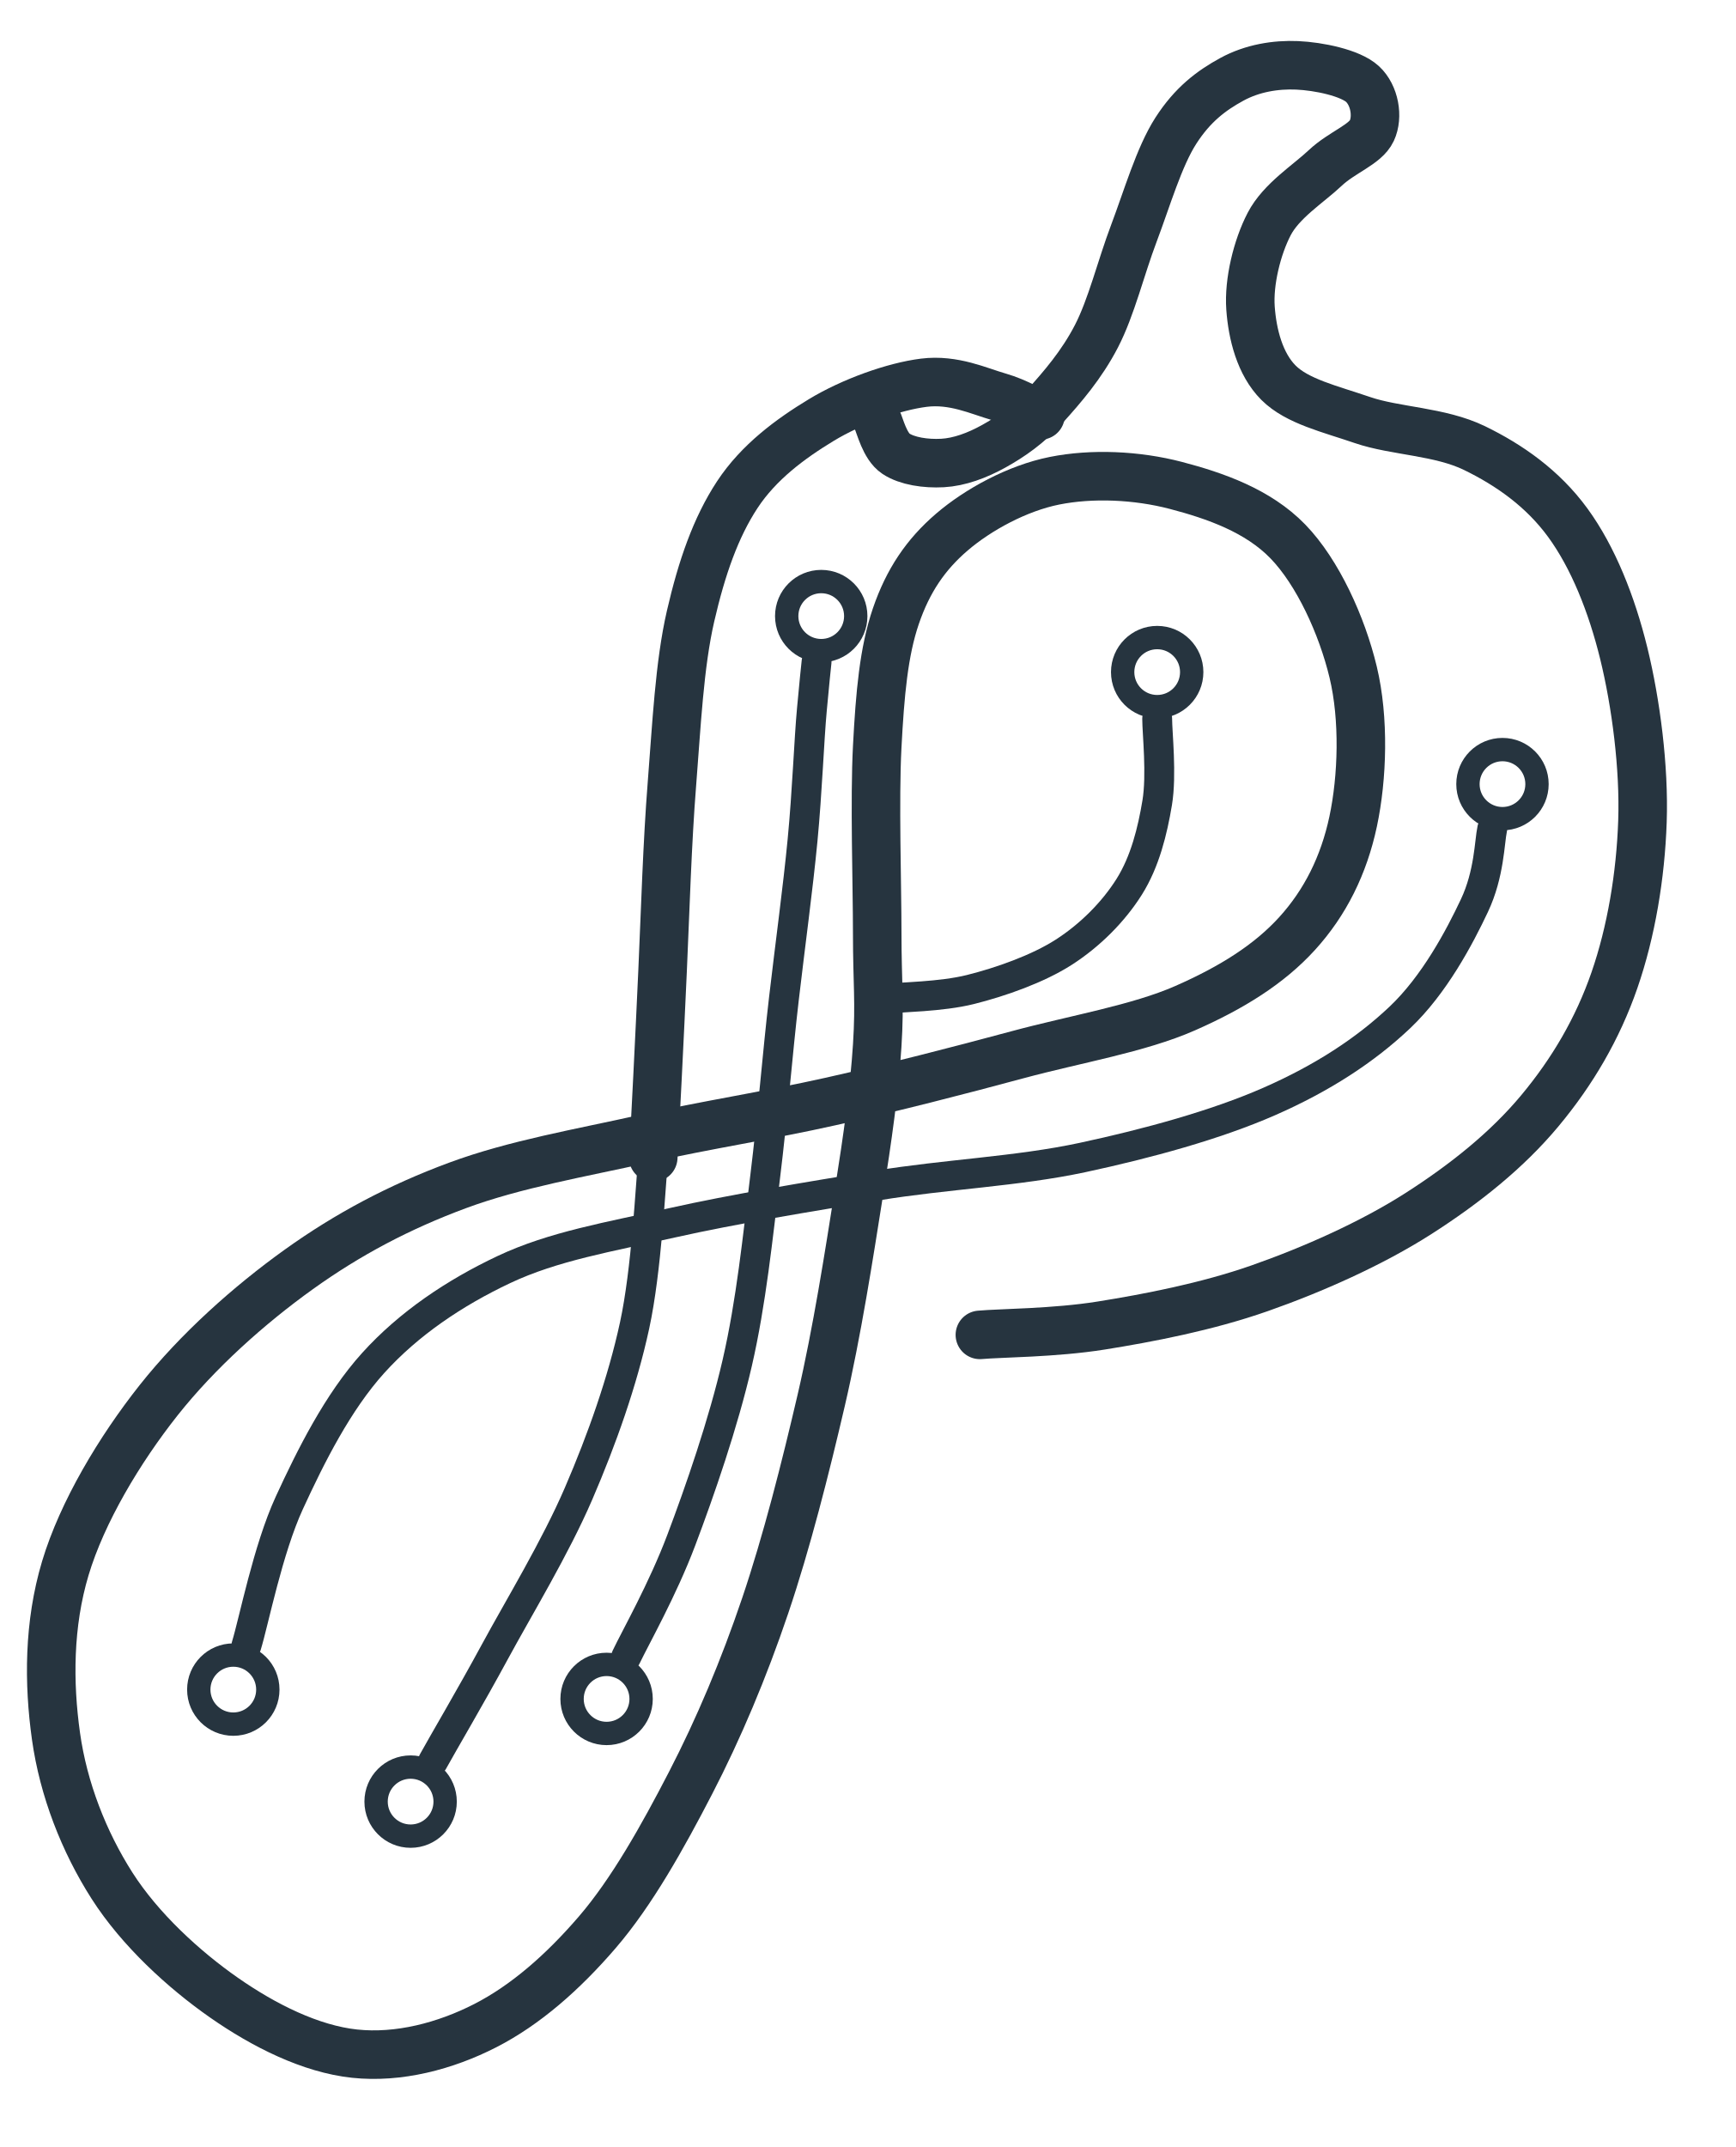
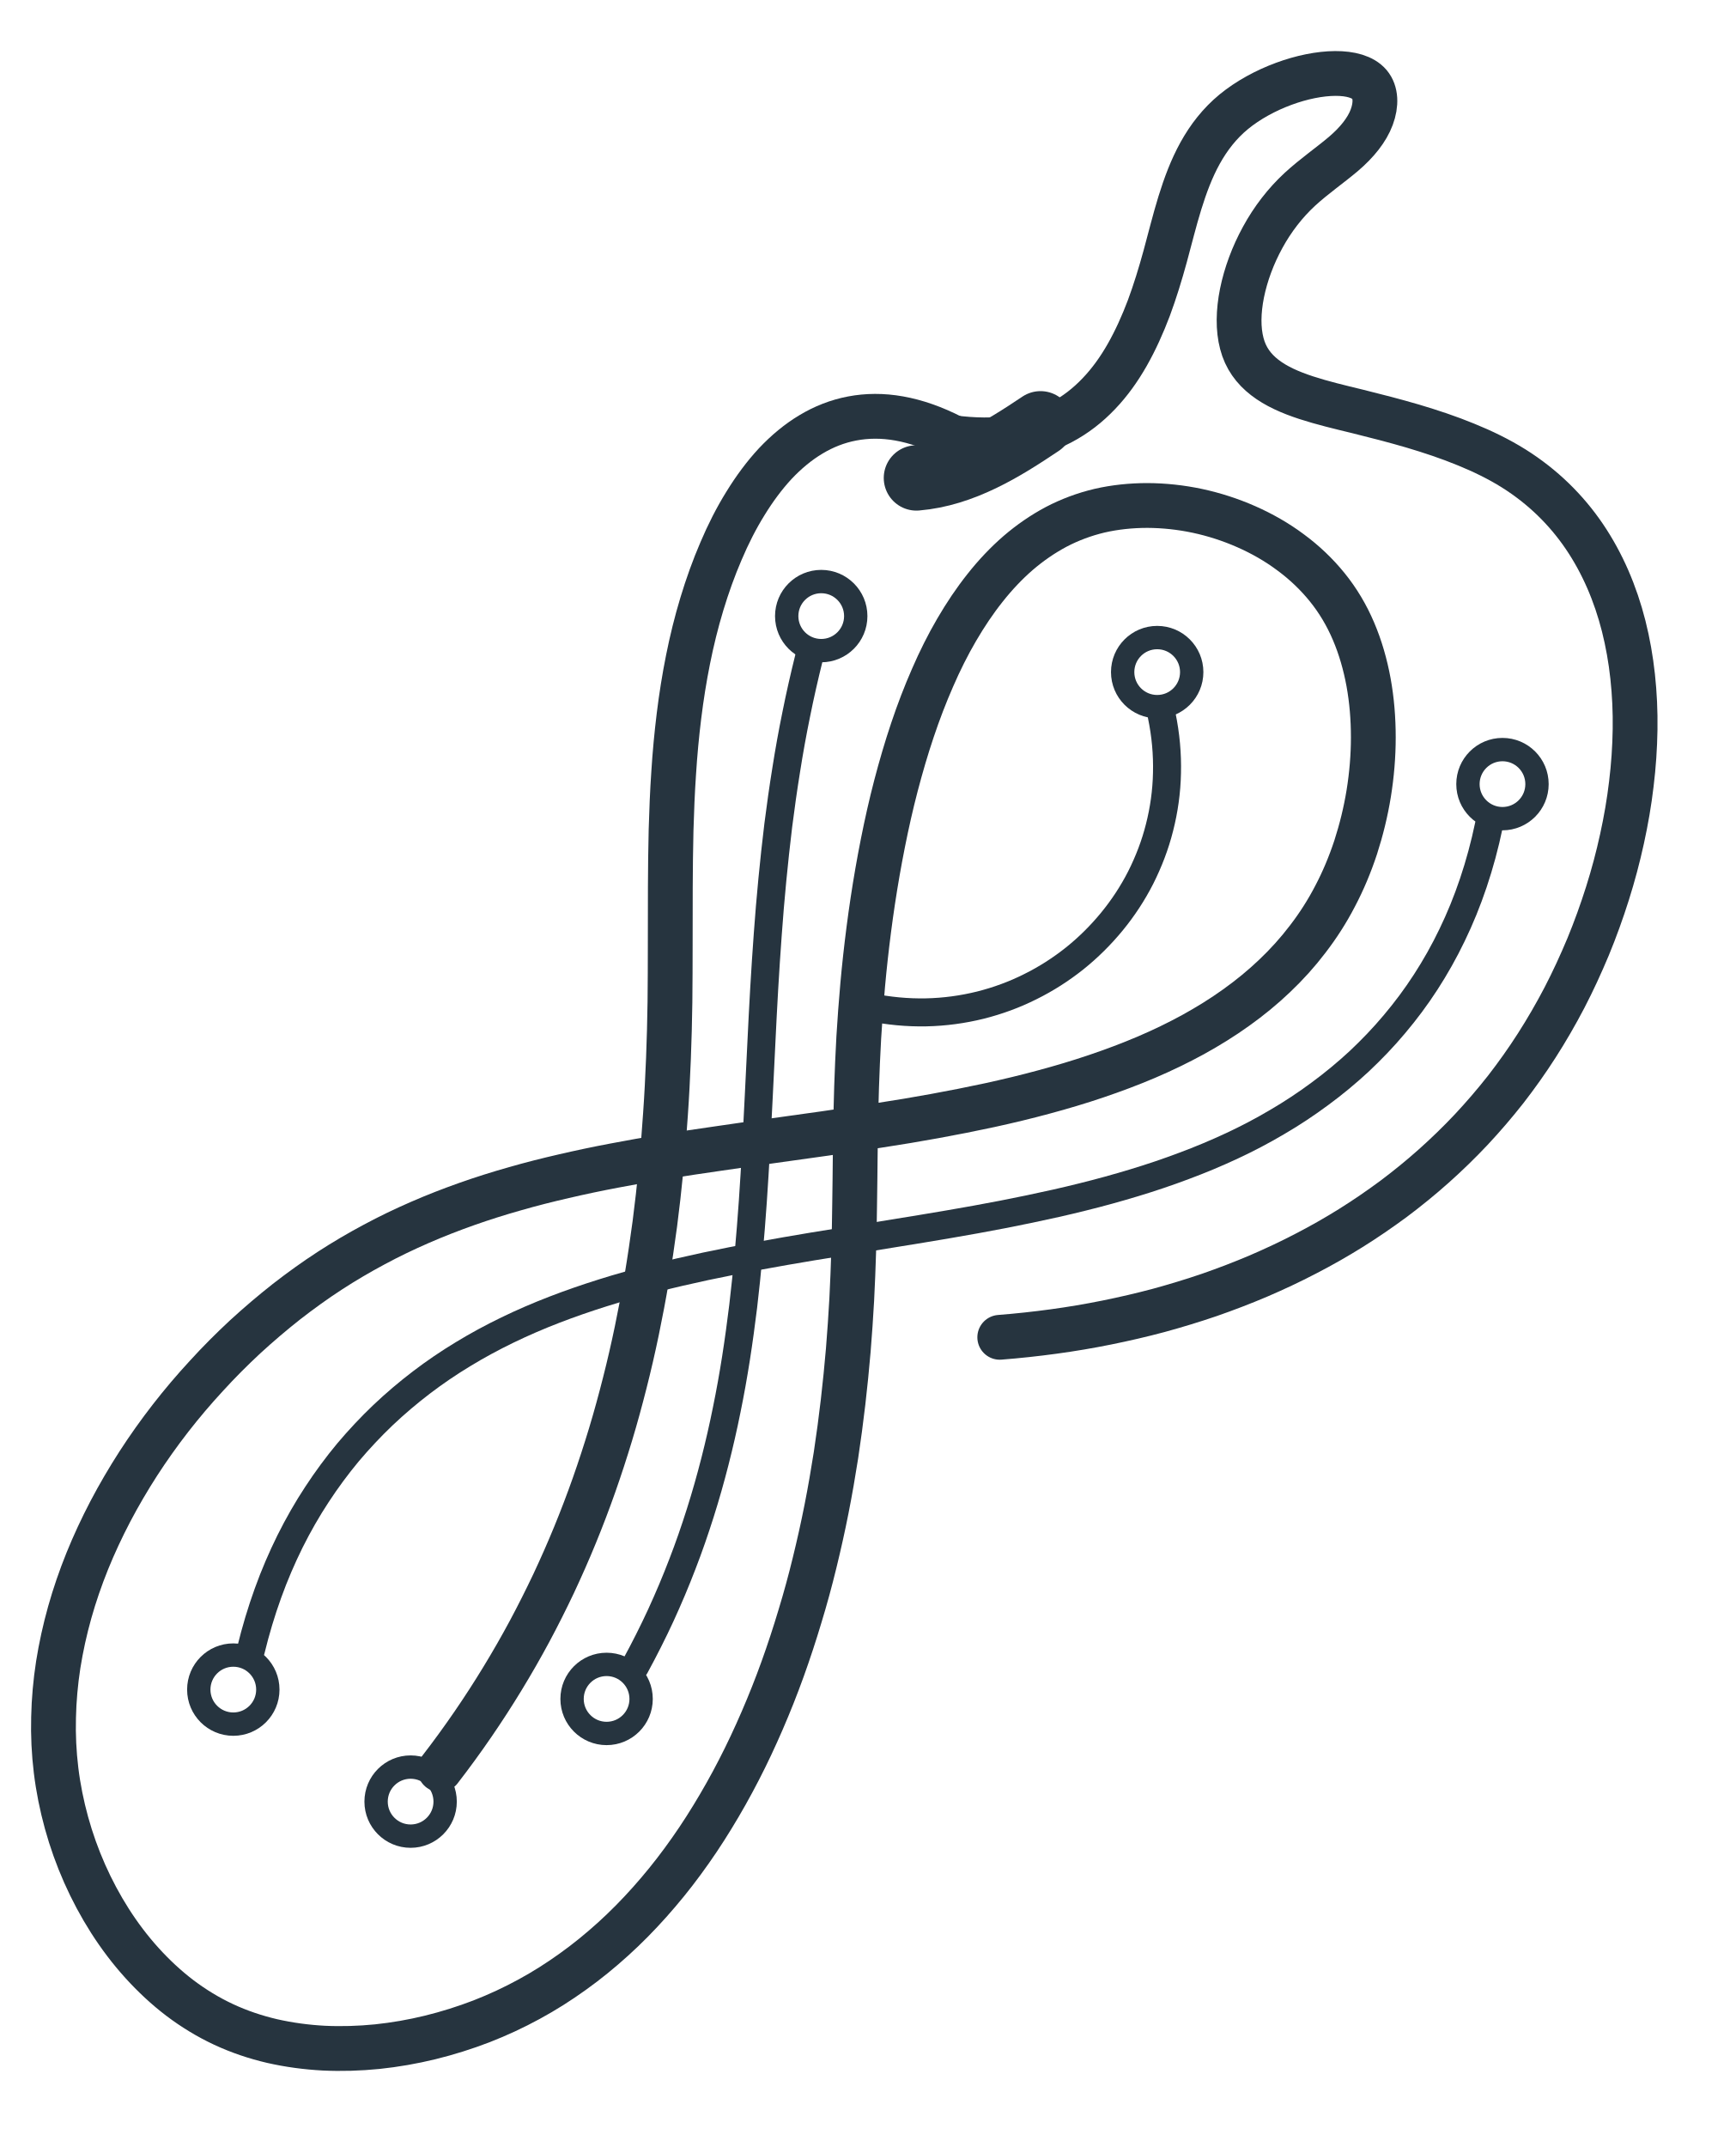
<svg xmlns="http://www.w3.org/2000/svg" viewBox="6 0 186 230" fill="none" stroke-linecap="round" stroke-linejoin="round">
-   <g stroke="#26343F" stroke-width="5.2" data-spesse="1">
-     <path d="M100 100 C100 94.7 99.7 85.7 100 80 C100.3 74.3 100.7 69.8 102 66 C103.3 62.2 105.2 59.4 108 57 C110.8 54.6 115 52.3 119 51.5 C123 50.7 127.8 50.9 132 52 C136.2 53.1 140.8 54.7 144 58 C147.2 61.3 149.8 67 151 72 C152.2 77 152 83.3 151 88 C150 92.7 148 96.7 145 100 C142 103.3 138 105.8 133 108 C128 110.2 121.3 111.3 115 113 C108.7 114.7 101.7 116.5 95 118 C88.3 119.5 81.7 120.5 75 122 C68.3 123.5 61.2 124.7 55 127 C48.8 129.3 43.3 132.2 38 136 C32.7 139.8 27.2 144.7 23 150 C18.8 155.3 14.8 162 13 168 C11.2 174 11.2 180.3 12 186 C12.8 191.7 15 197.3 18 202 C21 206.7 25.7 211 30 214 C34.3 217 39.3 219.5 44 220 C48.7 220.5 53.7 219.2 58 217 C62.3 214.8 66.3 211.3 70 207 C73.7 202.7 77 196.8 80 191 C83 185.2 85.7 178.8 88 172 C90.3 165.2 92.3 157.3 94 150 C95.7 142.7 97 134.3 98 128 C99 121.7 99.7 116.7 100 112 C100.3 107.3 100 105.3 100 100 Z" />
-     <path d="M76 124 C76.2 120.7 76.7 110.7 77 104 C77.3 97.3 77.5 90.3 78 84 C78.5 77.7 78.8 71.2 80 66 C81.2 60.8 82.7 56.5 85 53 C87.3 49.5 90.7 47 94 45 C97.3 43 101.8 41.4 105 41 C108.2 40.6 110.9 41.9 113 42.5 C115.1 43.1 116.8 44.2 117.5 44.5" />
-     <path d="M100 45 C100.3 45.6 100.8 47.8 102 48.6 C103.2 49.4 105.2 49.7 107 49.6 C108.8 49.5 110.7 48.8 112.5 47.8 C114.3 46.8 116.2 45.5 118 43.5 C119.8 41.5 121.9 39.1 123.5 36 C125.1 32.9 126.1 28.7 127.5 25 C128.9 21.3 130.2 16.8 132 14 C133.8 11.2 135.8 9.7 138 8.5 C140.2 7.3 142.7 6.9 145 7 C147.3 7.1 150.7 7.8 152 9 C153.3 10.2 153.7 12.5 153 14 C152.3 15.5 149.8 16.3 148 18 C146.2 19.7 143.3 21.5 142 24 C140.7 26.5 139.8 30.2 140 33 C140.2 35.8 141 39 143 41 C145 43 148.5 43.8 152 45 C155.5 46.2 160.3 46.2 164 48 C167.7 49.8 171.3 52.3 174 56 C176.7 59.7 178.7 64.7 180 70 C181.3 75.3 182.2 82.2 182 88 C181.8 93.8 180.8 99.8 179 105 C177.2 110.2 174.5 114.8 171 119 C167.5 123.2 163 126.8 158 130 C153 133.2 146.7 136 141 138 C135.3 140 129 141.2 124 142 C119 142.8 113.2 142.8 111 143" />
+   <g stroke="#26343F" stroke-width="4.8" data-spesse="1">
+     <path d="M108.04 46.83 C106.04 45.8 104.15 45.15 102.36 44.83 C100.57 44.51 98.89 44.53 97.32 44.83 C95.74 45.13 94.27 45.71 92.89 46.54 C91.52 47.36 90.25 48.42 89.08 49.66 C87.92 50.91 86.85 52.35 85.88 53.93 C84.9 55.51 84.03 57.22 83.26 59.04 C82.48 60.85 81.8 62.75 81.21 64.7 C80.62 66.65 80.13 68.64 79.73 70.64 C79.33 72.63 79.01 74.65 78.76 76.67 C78.51 78.7 78.32 80.73 78.19 82.78 C78.05 84.82 77.97 86.87 77.91 88.92 C77.86 90.97 77.84 93.03 77.83 95.08 C77.82 97.13 77.82 99.18 77.82 101.23 C77.82 103.27 77.81 105.31 77.79 107.34 C77.76 109.37 77.71 111.38 77.63 113.39 C77.55 115.39 77.45 117.39 77.31 119.37 C77.18 121.35 77.02 123.32 76.83 125.28 C76.64 127.24 76.42 129.18 76.17 131.11 C75.91 133.04 75.63 134.96 75.31 136.87 C74.99 138.78 74.63 140.67 74.24 142.55 C73.85 144.43 73.42 146.29 72.95 148.14 C72.48 149.99 71.98 151.83 71.43 153.65 C70.88 155.47 70.29 157.28 69.66 159.07 C69.03 160.86 68.35 162.64 67.63 164.4 C66.91 166.16 66.14 167.9 65.33 169.63 C64.51 171.36 63.65 173.07 62.74 174.77 C61.83 176.46 60.87 178.14 59.85 179.81 C58.84 181.47 57.78 183.11 56.66 184.74 C55.54 186.37 54.37 187.98 53.14 189.57" />
+     <path d="M107.99 46.87 C110.42 47.2 112.59 47.2 114.53 46.91 C116.48 46.63 118.19 46.06 119.72 45.25 C121.24 44.45 122.57 43.41 123.74 42.18 C124.91 40.96 125.92 39.55 126.8 38 C127.68 36.45 128.44 34.76 129.11 32.99 C129.77 31.21 130.34 29.35 130.86 27.45 C131.38 25.55 131.85 23.62 132.43 21.74 C133.01 19.87 133.68 18.06 134.6 16.4 C135.52 14.74 136.68 13.23 138.21 11.97 C139.75 10.71 141.64 9.69 143.56 8.98 C145.48 8.27 147.43 7.88 149.07 7.87 C150.71 7.86 152.05 8.23 152.75 9.05 C153.45 9.88 153.5 11.18 152.99 12.55 C152.49 13.91 151.4 15.26 149.98 16.47 C148.56 17.68 146.85 18.85 145.29 20.28 C143.73 21.72 142.36 23.49 141.31 25.42 C140.25 27.35 139.49 29.42 139.09 31.39 C138.69 33.37 138.66 35.25 139.07 36.8 C139.47 38.35 140.34 39.52 141.53 40.44 C142.73 41.37 144.25 42.04 145.96 42.6 C147.67 43.16 149.56 43.61 151.5 44.08 C153.44 44.56 155.42 45.07 157.37 45.64 C159.32 46.22 161.25 46.86 163.07 47.61 C164.9 48.35 166.63 49.2 168.2 50.18 C169.76 51.16 171.17 52.27 172.43 53.49 C173.69 54.71 174.81 56.05 175.78 57.48 C176.75 58.91 177.58 60.44 178.28 62.04 C178.98 63.65 179.55 65.33 179.99 67.07 C180.43 68.82 180.75 70.62 180.95 72.47 C181.15 74.33 181.24 76.22 181.21 78.14 C181.18 80.06 181.05 82.01 180.81 83.97 C180.58 85.93 180.24 87.9 179.81 89.86 C179.38 91.83 178.86 93.78 178.25 95.71 C177.64 97.64 176.95 99.55 176.18 101.42 C175.4 103.28 174.56 105.11 173.64 106.88 C172.72 108.64 171.73 110.35 170.68 111.99 C169.63 113.63 168.52 115.19 167.35 116.7 C166.17 118.2 164.94 119.63 163.66 121 C162.37 122.37 161.03 123.67 159.64 124.91 C158.25 126.15 156.81 127.32 155.33 128.43 C153.84 129.53 152.31 130.58 150.74 131.56 C149.17 132.54 147.55 133.46 145.9 134.31 C144.25 135.17 142.56 135.96 140.84 136.7 C139.12 137.43 137.37 138.1 135.59 138.72 C133.8 139.33 131.99 139.88 130.16 140.38 C128.33 140.87 126.47 141.3 124.59 141.68 C122.71 142.06 120.82 142.38 118.9 142.64 C116.99 142.9 115.06 143.11 113.13 143.26" />
+     <path d="M98.21 108.37 C98.35 106.49 98.52 104.54 98.74 102.55 C98.96 100.56 99.22 98.53 99.53 96.48 C99.84 94.43 100.2 92.36 100.61 90.3 C101.02 88.24 101.48 86.19 102.01 84.16 C102.54 82.14 103.12 80.15 103.77 78.22 C104.42 76.28 105.14 74.4 105.93 72.6 C106.71 70.8 107.57 69.08 108.51 67.47 C109.45 65.86 110.46 64.35 111.56 62.97 C112.65 61.59 113.83 60.34 115.1 59.24 C116.37 58.15 117.73 57.21 119.18 56.44 C120.63 55.68 122.18 55.1 123.82 54.71 C125.47 54.33 127.2 54.15 128.97 54.15 C130.74 54.16 132.54 54.35 134.32 54.73 C136.1 55.11 137.86 55.68 139.54 56.42 C141.22 57.16 142.82 58.07 144.28 59.16 C145.75 60.24 147.08 61.5 148.22 62.91 C149.37 64.33 150.31 65.91 151.04 67.63 C151.77 69.34 152.3 71.18 152.65 73.09 C153 75.01 153.16 76.99 153.16 78.99 C153.16 80.99 152.99 83.01 152.67 84.99 C152.35 86.97 151.87 88.91 151.27 90.77 C150.66 92.62 149.92 94.38 149.06 96.01 C148.21 97.65 147.23 99.17 146.14 100.59 C145.06 102.01 143.87 103.33 142.58 104.55 C141.3 105.77 139.92 106.9 138.46 107.94 C137 108.99 135.46 109.94 133.85 110.83 C132.24 111.71 130.56 112.52 128.83 113.26 C127.09 114 125.3 114.67 123.47 115.29 C121.64 115.91 119.76 116.47 117.86 116.98 C115.95 117.5 114.02 117.96 112.06 118.39 C110.11 118.81 108.14 119.2 106.16 119.56 C104.19 119.92 102.21 120.25 100.24 120.55 C98.26 120.86 96.3 121.15 94.36 121.43 C92.41 121.71 90.48 121.98 88.57 122.24 C86.65 122.51 84.76 122.77 82.88 123.05 C80.99 123.32 79.13 123.6 77.29 123.9 C75.44 124.2 73.61 124.52 71.8 124.87 C69.99 125.21 68.2 125.59 66.43 126 C64.65 126.41 62.9 126.85 61.17 127.35 C59.43 127.84 57.72 128.38 56.02 128.98 C54.33 129.58 52.65 130.23 51 130.95 C49.35 131.67 47.71 132.45 46.1 133.32 C44.49 134.18 42.9 135.11 41.33 136.13 C39.76 137.15 38.22 138.26 36.7 139.44 C35.19 140.63 33.71 141.89 32.27 143.21 C30.84 144.54 29.44 145.94 28.11 147.4 C26.77 148.85 25.48 150.37 24.26 151.94 C23.04 153.51 21.89 155.13 20.81 156.8 C19.74 158.46 18.74 160.17 17.82 161.92 C16.91 163.66 16.08 165.44 15.35 167.24 C14.62 169.05 13.99 170.88 13.47 172.73 C12.95 174.58 12.54 176.45 12.24 178.33 C11.95 180.21 11.78 182.1 11.74 183.99 C11.69 185.88 11.78 187.77 12.01 189.66 C12.24 191.55 12.62 193.43 13.13 195.28 C13.64 197.13 14.29 198.95 15.07 200.71 C15.85 202.47 16.76 204.17 17.78 205.77 C18.81 207.38 19.95 208.89 21.21 210.28 C22.46 211.66 23.82 212.93 25.28 214.04 C26.75 215.15 28.31 216.1 29.96 216.87 C31.61 217.64 33.36 218.23 35.16 218.65 C36.96 219.06 38.82 219.31 40.7 219.41 C42.59 219.5 44.51 219.44 46.42 219.25 C48.33 219.05 50.23 218.72 52.11 218.26 C53.98 217.8 55.82 217.22 57.59 216.54 C59.36 215.85 61.06 215.06 62.69 214.17 C64.33 213.28 65.89 212.29 67.39 211.21 C68.89 210.14 70.32 208.97 71.69 207.73 C73.06 206.49 74.37 205.16 75.61 203.77 C76.85 202.38 78.04 200.92 79.16 199.39 C80.28 197.87 81.34 196.29 82.34 194.65 C83.34 193.02 84.29 191.33 85.18 189.6 C86.07 187.88 86.9 186.1 87.68 184.3 C88.46 182.5 89.19 180.66 89.86 178.8 C90.53 176.94 91.15 175.05 91.72 173.15 C92.3 171.25 92.82 169.34 93.29 167.41 C93.76 165.49 94.19 163.57 94.57 161.64 C94.95 159.72 95.28 157.8 95.58 155.89 C95.87 153.98 96.12 152.09 96.34 150.21 C96.56 148.33 96.74 146.47 96.9 144.63 C97.05 142.8 97.17 140.99 97.27 139.22 C97.36 137.44 97.43 135.71 97.48 134.01 C97.53 132.3 97.56 130.63 97.58 128.98 C97.61 127.32 97.62 125.67 97.64 124.01 C97.66 122.36 97.68 120.69 97.72 119 C97.76 117.31 97.81 115.59 97.89 113.83 C97.96 112.06 98.07 110.25 98.21 108.37 Z" />
  </g>
-   <g stroke="#26343F" stroke-width="3.2" data-piste="1">
-     <path d="M93.5 70.9 C93.4 71.8 93.3 72.8 93 76 C92.7 79.2 92.5 84.8 92 90 C91.5 95.2 90.7 101 90 107 C89.3 113 88.8 119.5 88 126 C87.2 132.5 86.5 139.5 85 146 C83.5 152.5 81 159.7 79 165 C77 170.3 74.1 175.4 73.1 177.5" />
-     <path d="M165.9 88.8 C165.6 90.2 165.6 93.6 164 97 C162.4 100.4 159.7 105.5 156 109 C152.3 112.5 147.7 115.5 142 118 C136.3 120.5 129 122.5 122 124 C115 125.5 107.3 125.8 100 127 C92.7 128.2 84.7 129.5 78 131 C71.3 132.5 65.3 133.5 60 136 C54.7 138.5 49.8 141.8 46 146 C42.2 150.2 39.3 156 37 161 C34.7 166 33.2 173.7 32.4 176.3" />
-     <path d="M130 77 C130 78.5 130.5 83 130 86 C129.5 89 128.7 92.3 127 95 C125.3 97.7 122.8 100.2 120 102 C117.2 103.8 113.2 105.2 110 106 C106.8 106.8 102.5 106.8 101 107" />
-     <path d="M76 124 C75.7 127 75.3 136 74 142 C72.7 148 70.5 154.2 68 160 C65.5 165.8 61.6 172.2 59 177 C56.4 181.8 53.5 186.7 52.4 188.7" />
+   <g stroke="#26343F" stroke-width="7.0" data-linguetta="1">
+     <path d="M117.5 45.4 C115.5 46.74 113.41 48.09 111.2 49.15 C108.99 50.21 106.67 50.99 104.2 51.2" />
+   </g>
+   <g stroke="#26343F" stroke-width="3.0" data-piste="1">
+     <path d="M92.69 70.46 C92.19 72.48 91.73 74.49 91.33 76.49 C90.92 78.49 90.56 80.48 90.25 82.46 C89.93 84.44 89.65 86.42 89.4 88.39 C89.16 90.36 88.95 92.31 88.76 94.27 C88.57 96.22 88.41 98.17 88.27 100.1 C88.13 102.04 88 103.97 87.89 105.9 C87.78 107.82 87.68 109.74 87.59 111.65 C87.49 113.57 87.4 115.47 87.31 117.37 C87.21 119.27 87.12 121.17 87.02 123.06 C86.91 124.94 86.8 126.83 86.67 128.71 C86.54 130.59 86.39 132.46 86.22 134.33 C86.05 136.2 85.86 138.06 85.64 139.92 C85.41 141.78 85.16 143.64 84.87 145.49 C84.58 147.34 84.25 149.19 83.87 151.04 C83.5 152.88 83.08 154.72 82.61 156.56 C82.14 158.4 81.62 160.24 81.04 162.07 C80.46 163.9 79.83 165.73 79.12 167.56 C78.42 169.39 77.65 171.21 76.81 173.04 C75.97 174.86 75.05 176.68 74.06 178.5" />
+     <path d="M165.55 88.39 C165.1 90.55 164.54 92.61 163.88 94.57 C163.22 96.53 162.46 98.4 161.6 100.17 C160.75 101.94 159.8 103.62 158.77 105.21 C157.74 106.8 156.62 108.3 155.43 109.71 C154.24 111.13 152.97 112.45 151.64 113.7 C150.3 114.94 148.9 116.1 147.43 117.18 C145.97 118.26 144.45 119.27 142.87 120.19 C141.3 121.12 139.68 121.97 138.01 122.75 C136.34 123.53 134.62 124.25 132.87 124.9 C131.12 125.56 129.34 126.16 127.52 126.71 C125.7 127.26 123.86 127.77 121.99 128.23 C120.12 128.7 118.22 129.12 116.31 129.52 C114.41 129.92 112.48 130.29 110.55 130.64 C108.61 130.99 106.67 131.32 104.73 131.64 C102.78 131.96 100.83 132.27 98.89 132.59 C96.94 132.9 95 133.21 93.07 133.53 C91.13 133.85 89.2 134.19 87.29 134.54 C85.38 134.89 83.48 135.26 81.6 135.66 C79.73 136.06 77.87 136.49 76.03 136.96 C74.2 137.43 72.39 137.93 70.62 138.49 C68.84 139.05 67.1 139.65 65.39 140.31 C63.68 140.97 62.01 141.69 60.38 142.48 C58.75 143.27 57.17 144.12 55.63 145.06 C54.09 145.99 52.6 147 51.17 148.09 C49.74 149.18 48.36 150.35 47.04 151.6 C45.73 152.85 44.48 154.18 43.29 155.59 C42.11 157.01 41 158.51 39.96 160.1 C38.92 161.68 37.96 163.36 37.08 165.12 C36.21 166.88 35.41 168.73 34.71 170.68 C34.01 172.62 33.4 174.65 32.88 176.78" />
+     <path d="M130.48 76.62 C130.92 78.73 131.1 80.79 131.05 82.81 C131.01 84.82 130.73 86.77 130.25 88.65 C129.78 90.52 129.09 92.31 128.24 94 C127.38 95.69 126.34 97.27 125.15 98.72 C123.96 100.17 122.62 101.5 121.16 102.67 C119.69 103.84 118.1 104.86 116.4 105.7 C114.71 106.55 112.91 107.21 111.04 107.68 C109.17 108.14 107.23 108.41 105.23 108.45 C103.24 108.49 101.19 108.3 99.12 107.87" />
  </g>
  <g stroke="#26343F" stroke-width="2.5" data-nodi="1">
    <circle cx="94" cy="66" r="3.7" />
+     <circle cx="130" cy="72" r="3.7" />
    <circle cx="167" cy="84" r="3.7" />
-     <circle cx="130" cy="72" r="3.7" />
    <circle cx="31" cy="181" r="3.7" />
    <circle cx="50" cy="193" r="3.7" />
    <circle cx="71" cy="182" r="3.7" />
  </g>
</svg>
